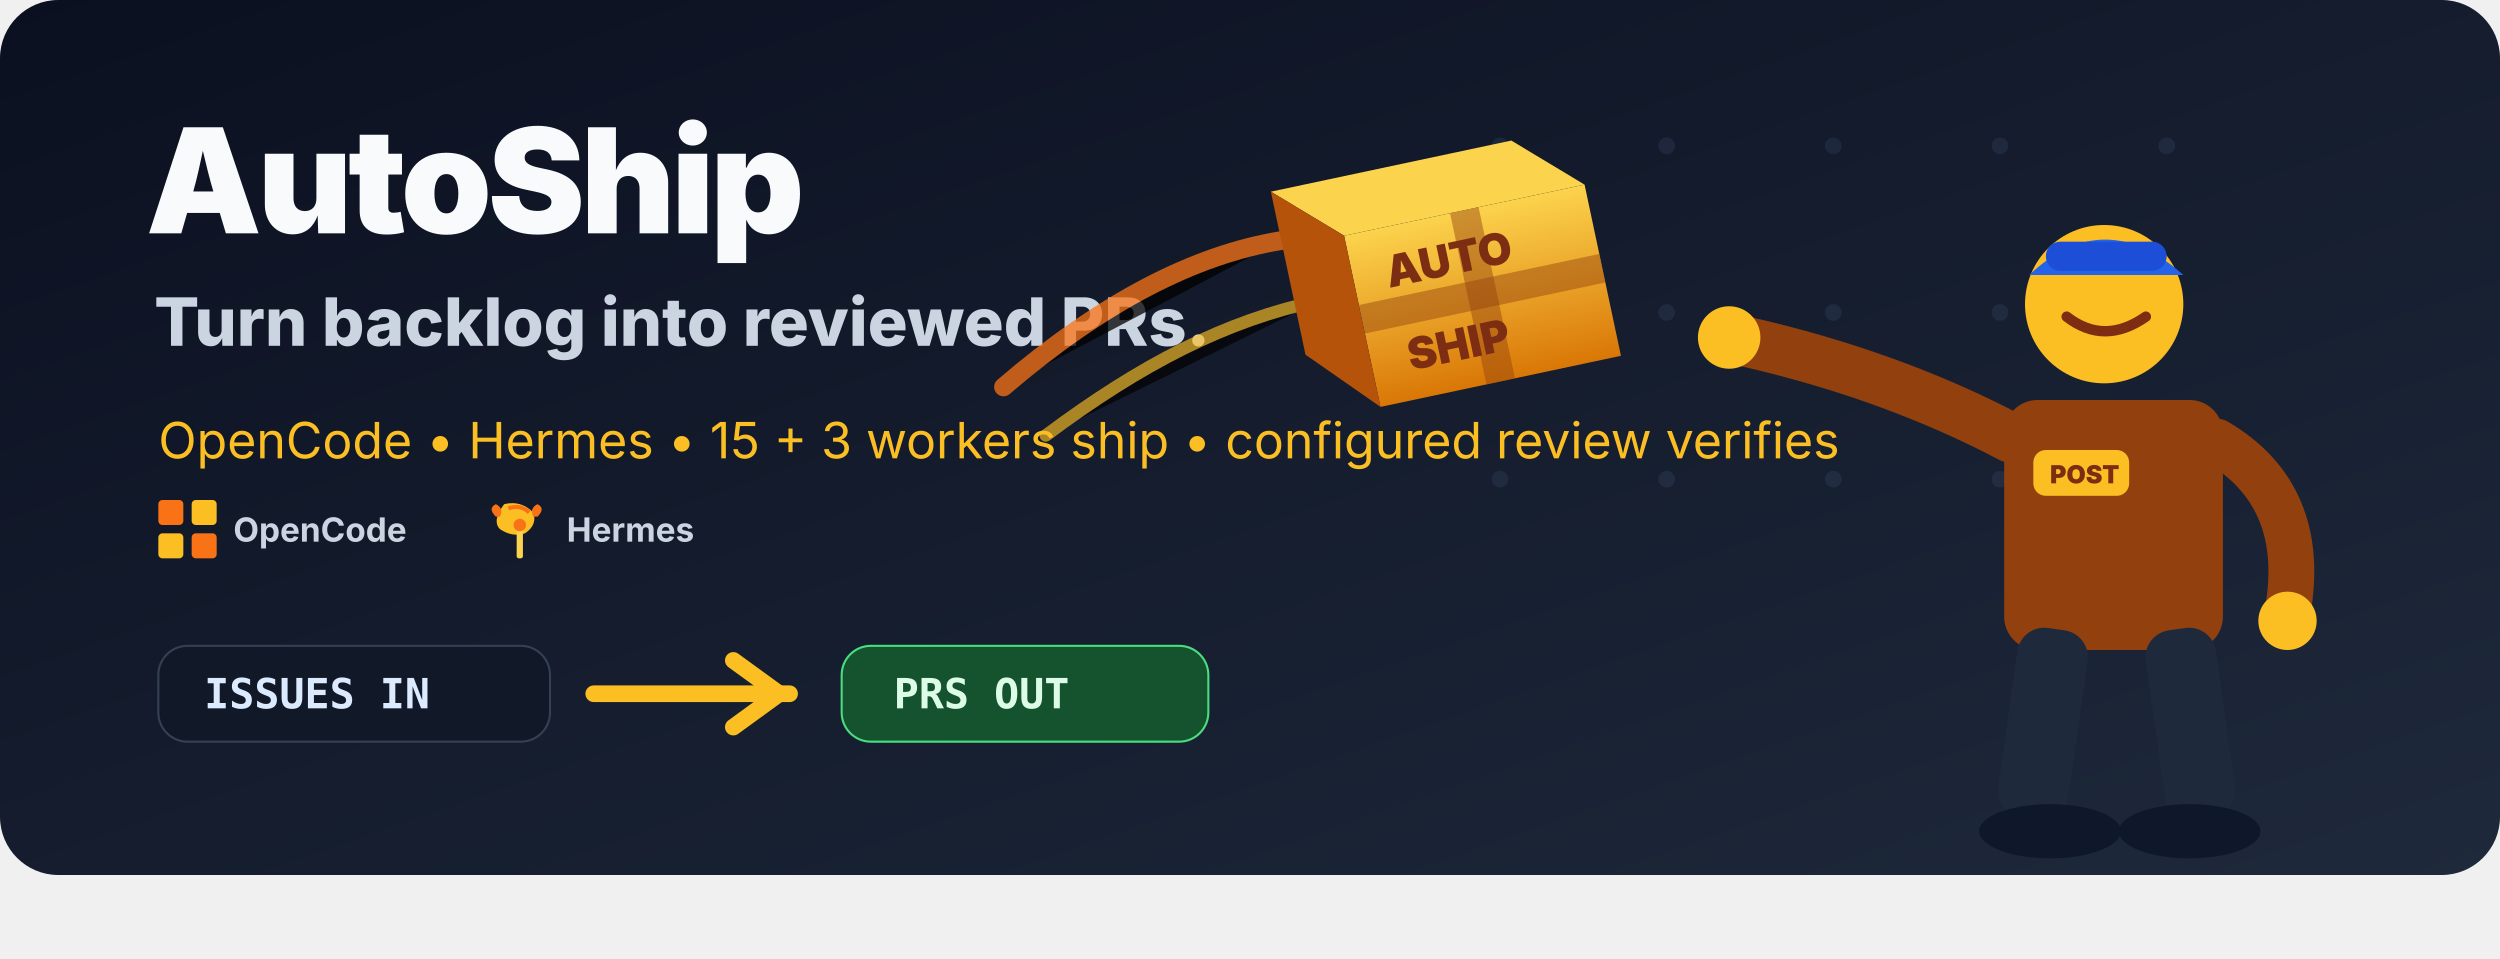
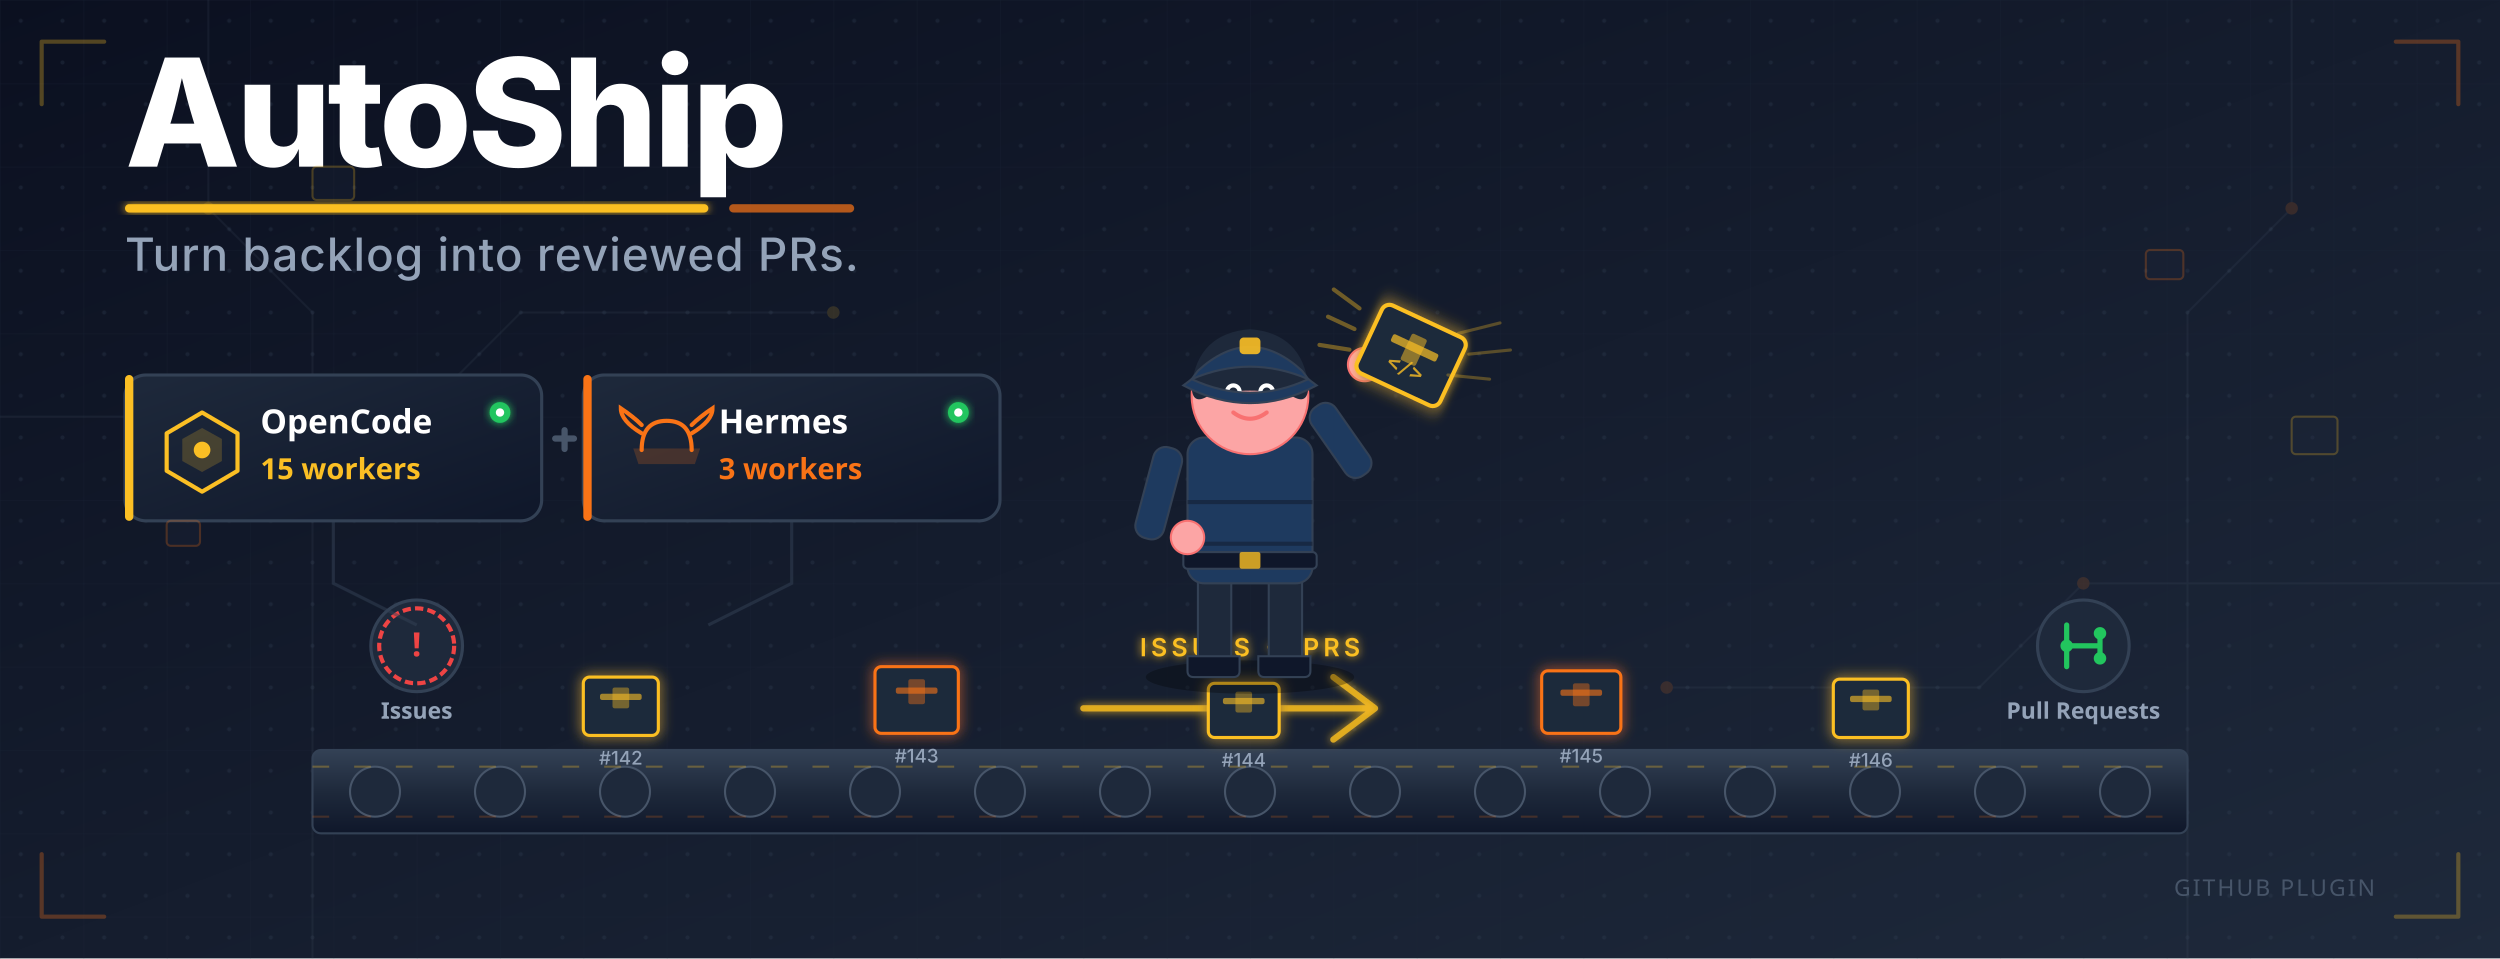
- <svg xmlns="http://www.w3.org/2000/svg" viewBox="0 0 1200 460" width="1200" height="460" role="img" aria-labelledby="title desc">
+ <svg xmlns="http://www.w3.org/2000/svg" viewBox="0 0 1200 460" width="100%" height="100%">
  <defs>
-     <linearGradient id="bg" x1="0" y1="0" x2="1" y2="1">
-       <stop offset="0" stop-color="#0b1020" />
-       <stop offset="1" stop-color="#1e293b" />
+     <linearGradient id="bgGrad" x1="0%" y1="0%" x2="100%" y2="100%">
+       <stop offset="0%" stop-color="#0b1020" />
+       <stop offset="100%" stop-color="#1e293b" />
    </linearGradient>
-     <linearGradient id="gold" x1="0" y1="0" x2="1" y2="1">
-       <stop offset="0" stop-color="#fbbf24" />
-       <stop offset="1" stop-color="#f97316" />
+     <pattern id="grid" width="40" height="40" patternUnits="userSpaceOnUse">
+       <path d="M 40 0 L 0 0 0 40" fill="none" stroke="#1e293b" stroke-width="0.5" opacity="0.4" />
+     </pattern>
+     <pattern id="dots" width="20" height="20" patternUnits="userSpaceOnUse">
+       <circle cx="10" cy="10" r="1" fill="#334155" opacity="0.3" />
+     </pattern>
+     <filter id="glow" x="-50%" y="-50%" width="200%" height="200%">
+       <feGaussianBlur stdDeviation="4" result="blur" />
+       <feMerge>
+         <feMergeNode in="blur" />
+         <feMergeNode in="SourceGraphic" />
+       </feMerge>
+     </filter>
+     <filter id="softGlow" x="-30%" y="-30%" width="160%" height="160%">
+       <feGaussianBlur stdDeviation="2" result="blur" />
+       <feMerge>
+         <feMergeNode in="blur" />
+         <feMergeNode in="SourceGraphic" />
+       </feMerge>
+     </filter>
+     <linearGradient id="badgeGrad" x1="0%" y1="0%" x2="100%" y2="100%">
+       <stop offset="0%" stop-color="#1e293b" />
+       <stop offset="100%" stop-color="#0f172a" />
    </linearGradient>
-     <linearGradient id="box" x1="0" y1="0" x2="0" y2="1">
-       <stop offset="0" stop-color="#fcd34d" />
-       <stop offset="1" stop-color="#d97706" />
+     <linearGradient id="conveyorGrad" x1="0%" y1="0%" x2="0%" y2="100%">
+       <stop offset="0%" stop-color="#334155" />
+       <stop offset="50%" stop-color="#1e293b" />
+       <stop offset="100%" stop-color="#0f172a" />
    </linearGradient>
+     <filter id="pkgGlow" x="-50%" y="-50%" width="200%" height="200%">
+       <feGaussianBlur stdDeviation="3" result="blur" />
+       <feMerge>
+         <feMergeNode in="blur" />
+         <feMergeNode in="SourceGraphic" />
+       </feMerge>
+     </filter>
  </defs>
-   <rect width="1200" height="420" rx="28" fill="url(#bg)" />
-   <g opacity="0.08" fill="#93c5fd">
-     <circle cx="720" cy="70" r="4" />
-     <circle cx="800" cy="70" r="4" />
-     <circle cx="880" cy="70" r="4" />
-     <circle cx="960" cy="70" r="4" />
-     <circle cx="1040" cy="70" r="4" />
-     <circle cx="720" cy="150" r="4" />
-     <circle cx="800" cy="150" r="4" />
-     <circle cx="880" cy="150" r="4" />
-     <circle cx="960" cy="150" r="4" />
-     <circle cx="1040" cy="150" r="4" />
-     <circle cx="720" cy="230" r="4" />
-     <circle cx="800" cy="230" r="4" />
-     <circle cx="880" cy="230" r="4" />
-     <circle cx="960" cy="230" r="4" />
-     <circle cx="1040" cy="230" r="4" />
-   </g>
-   <text x="70" y="112" font-family="Inter, ui-sans-serif, system-ui, -apple-system, Segoe UI, sans-serif" font-size="70" font-weight="900" fill="#f8fafc" letter-spacing="-2">AutoShip</text>
-   <text x="74" y="166" font-family="Inter, ui-sans-serif, system-ui, -apple-system, Segoe UI, sans-serif" font-size="32" font-weight="800" fill="#cbd5e1">Turn backlog into reviewed PRs.</text>
-   <text x="76" y="220" font-family="Inter, ui-sans-serif, system-ui, -apple-system, Segoe UI, sans-serif" font-size="24" fill="#fbbf24">OpenCode • Hermes • 15 + 3 workers ship • configured review verifies</text>
-   <g transform="translate(76, 240)">
-     <g transform="translate(0, 0)">
-       <rect x="0" y="0" width="12" height="12" rx="2" fill="#f97316" />
-       <rect x="16" y="0" width="12" height="12" rx="2" fill="#fbbf24" />
-       <rect x="0" y="16" width="12" height="12" rx="2" fill="#fbbf24" />
-       <rect x="16" y="16" width="12" height="12" rx="2" fill="#f97316" />
-       <text x="36" y="20" font-family="Inter, ui-sans-serif, system-ui" font-size="16" font-weight="700" fill="#cbd5e1">OpenCode</text>
+   <rect width="1200" height="460" fill="url(#bgGrad)" />
+   <rect width="1200" height="460" fill="url(#grid)" />
+   <rect width="1200" height="460" fill="url(#dots)" />
+   <g opacity="0.15" stroke="#475569" stroke-width="1" fill="none">
+     <path d="M 0 200 L 200 200 L 250 150 L 400 150" />
+     <path d="M 1200 280 L 1000 280 L 950 330 L 800 330" />
+     <path d="M 100 0 L 100 100 L 150 150 L 150 460" />
+     <path d="M 1100 0 L 1100 100 L 1050 150 L 1050 460" />
+     <circle cx="200" cy="200" r="3" fill="#fbbf24" stroke="none" />
+     <circle cx="400" cy="150" r="3" fill="#fbbf24" stroke="none" />
+     <circle cx="1000" cy="280" r="3" fill="#f97316" stroke="none" />
+     <circle cx="800" cy="330" r="3" fill="#f97316" stroke="none" />
+     <circle cx="100" cy="100" r="3" fill="#fbbf24" stroke="none" />
+     <circle cx="1100" cy="100" r="3" fill="#f97316" stroke="none" />
+   </g>
+   <g transform="translate(0, 360)">
+     <rect x="150" y="0" width="900" height="40" rx="4" fill="url(#conveyorGrad)" stroke="#334155" stroke-width="1" />
+     <circle cx="180" cy="20" r="12" fill="#1e293b" stroke="#475569" stroke-width="1" />
+     <circle cx="240" cy="20" r="12" fill="#1e293b" stroke="#475569" stroke-width="1" />
+     <circle cx="300" cy="20" r="12" fill="#1e293b" stroke="#475569" stroke-width="1" />
+     <circle cx="360" cy="20" r="12" fill="#1e293b" stroke="#475569" stroke-width="1" />
+     <circle cx="420" cy="20" r="12" fill="#1e293b" stroke="#475569" stroke-width="1" />
+     <circle cx="480" cy="20" r="12" fill="#1e293b" stroke="#475569" stroke-width="1" />
+     <circle cx="540" cy="20" r="12" fill="#1e293b" stroke="#475569" stroke-width="1" />
+     <circle cx="600" cy="20" r="12" fill="#1e293b" stroke="#475569" stroke-width="1" />
+     <circle cx="660" cy="20" r="12" fill="#1e293b" stroke="#475569" stroke-width="1" />
+     <circle cx="720" cy="20" r="12" fill="#1e293b" stroke="#475569" stroke-width="1" />
+     <circle cx="780" cy="20" r="12" fill="#1e293b" stroke="#475569" stroke-width="1" />
+     <circle cx="840" cy="20" r="12" fill="#1e293b" stroke="#475569" stroke-width="1" />
+     <circle cx="900" cy="20" r="12" fill="#1e293b" stroke="#475569" stroke-width="1" />
+     <circle cx="960" cy="20" r="12" fill="#1e293b" stroke="#475569" stroke-width="1" />
+     <circle cx="1020" cy="20" r="12" fill="#1e293b" stroke="#475569" stroke-width="1" />
+     <line x1="150" y1="8" x2="1050" y2="8" stroke="#fbbf24" stroke-width="1" opacity="0.3" stroke-dasharray="8 12" />
+     <line x1="150" y1="32" x2="1050" y2="32" stroke="#f97316" stroke-width="1" opacity="0.2" stroke-dasharray="8 12" />
+   </g>
+   <g transform="translate(600, 340)" filter="url(#softGlow)">
+     <path d="M -80 0 L 60 0 L 40 -15 M 60 0 L 40 15" fill="none" stroke="#fbbf24" stroke-width="3" stroke-linecap="round" stroke-linejoin="round" opacity="0.8" />
+     <text x="0" y="-25" text-anchor="middle" fill="#fbbf24" font-family="system-ui, -apple-system, sans-serif" font-size="12" font-weight="600" letter-spacing="2">ISSUES → PRS</text>
+   </g>
+   <g transform="translate(280, 325)">
+     <rect x="0" y="0" width="36" height="28" rx="3" fill="#1e293b" stroke="#fbbf24" stroke-width="1.5" filter="url(#pkgGlow)" />
+     <rect x="8" y="8" width="20" height="3" rx="1" fill="#fbbf24" opacity="0.6" />
+     <rect x="14" y="5" width="8" height="10" rx="1" fill="#fbbf24" opacity="0.4" />
+     <text x="18" y="42" text-anchor="middle" fill="#94a3b8" font-family="system-ui, -apple-system, sans-serif" font-size="9" font-weight="500">#142</text>
+   </g>
+   <g transform="translate(420, 320)">
+     <rect x="0" y="0" width="40" height="32" rx="3" fill="#1e293b" stroke="#f97316" stroke-width="1.5" filter="url(#pkgGlow)" />
+     <rect x="10" y="10" width="20" height="3" rx="1" fill="#f97316" opacity="0.6" />
+     <rect x="16" y="6" width="8" height="12" rx="1" fill="#f97316" opacity="0.4" />
+     <text x="20" y="46" text-anchor="middle" fill="#94a3b8" font-family="system-ui, -apple-system, sans-serif" font-size="9" font-weight="500">#143</text>
+   </g>
+   <g transform="translate(580, 328)">
+     <rect x="0" y="0" width="34" height="26" rx="3" fill="#1e293b" stroke="#fbbf24" stroke-width="1.5" filter="url(#pkgGlow)" />
+     <rect x="7" y="7" width="20" height="3" rx="1" fill="#fbbf24" opacity="0.6" />
+     <rect x="13" y="4" width="8" height="10" rx="1" fill="#fbbf24" opacity="0.4" />
+     <text x="17" y="40" text-anchor="middle" fill="#94a3b8" font-family="system-ui, -apple-system, sans-serif" font-size="9" font-weight="500">#144</text>
+   </g>
+   <g transform="translate(740, 322)">
+     <rect x="0" y="0" width="38" height="30" rx="3" fill="#1e293b" stroke="#f97316" stroke-width="1.5" filter="url(#pkgGlow)" />
+     <rect x="9" y="9" width="20" height="3" rx="1" fill="#f97316" opacity="0.6" />
+     <rect x="15" y="6" width="8" height="11" rx="1" fill="#f97316" opacity="0.4" />
+     <text x="19" y="44" text-anchor="middle" fill="#94a3b8" font-family="system-ui, -apple-system, sans-serif" font-size="9" font-weight="500">#145</text>
+   </g>
+   <g transform="translate(880, 326)">
+     <rect x="0" y="0" width="36" height="28" rx="3" fill="#1e293b" stroke="#fbbf24" stroke-width="1.5" filter="url(#pkgGlow)" />
+     <rect x="8" y="8" width="20" height="3" rx="1" fill="#fbbf24" opacity="0.6" />
+     <rect x="14" y="5" width="8" height="10" rx="1" fill="#fbbf24" opacity="0.4" />
+     <text x="18" y="42" text-anchor="middle" fill="#94a3b8" font-family="system-ui, -apple-system, sans-serif" font-size="9" font-weight="500">#146</text>
+   </g>
+   <g transform="translate(520, 140)">
+     <ellipse cx="80" cy="185" rx="50" ry="8" fill="#000" opacity="0.3" />
+     <rect x="55" y="130" width="16" height="50" rx="4" fill="#1e293b" stroke="#334155" stroke-width="1" />
+     <rect x="89" y="130" width="16" height="50" rx="4" fill="#1e293b" stroke="#334155" stroke-width="1" />
+     <path d="M 50 175 L 75 175 L 75 182 Q 75 185 72 185 L 53 185 Q 50 185 50 182 Z" fill="#0f172a" stroke="#334155" stroke-width="1" />
+     <path d="M 84 175 L 109 175 L 109 182 Q 109 185 106 185 L 87 185 Q 84 185 84 182 Z" fill="#0f172a" stroke="#334155" stroke-width="1" />
+     <rect x="50" y="70" width="60" height="70" rx="8" fill="#1e3a5f" stroke="#334155" stroke-width="1" />
+     <rect x="50" y="100" width="60" height="2" fill="#0f172a" opacity="0.5" />
+     <rect x="50" y="120" width="60" height="2" fill="#0f172a" opacity="0.5" />
+     <rect x="48" y="125" width="64" height="8" rx="2" fill="#0f172a" stroke="#334155" stroke-width="1" />
+     <rect x="75" y="125" width="10" height="8" rx="1" fill="#fbbf24" opacity="0.8" />
+     <rect x="35" y="75" width="14" height="45" rx="6" fill="#1e3a5f" stroke="#334155" stroke-width="1" transform="rotate(15 42 75)" />
+     <rect x="105" y="55" width="14" height="40" rx="6" fill="#1e3a5f" stroke="#334155" stroke-width="1" transform="rotate(-35 112 55)" />
+     <circle cx="50" cy="118" r="8" fill="#fca5a5" stroke="#f87171" stroke-width="1" />
+     <circle cx="135" cy="35" r="8" fill="#fca5a5" stroke="#f87171" stroke-width="1" />
+     <circle cx="80" cy="50" r="28" fill="#fca5a5" stroke="#f87171" stroke-width="1" />
+     <path d="M 52 45 Q 55 20 80 18 Q 105 20 108 45 Q 108 55 100 50 Q 80 45 60 50 Q 52 55 52 45" fill="#1e293b" />
+     <circle cx="72" cy="48" r="4" fill="#fff" />
+     <circle cx="72" cy="48" r="2" fill="#1e293b" />
+     <circle cx="88" cy="48" r="4" fill="#fff" />
+     <circle cx="88" cy="48" r="2" fill="#1e293b" />
+     <path d="M 72 58 Q 80 64 88 58" fill="none" stroke="#f87171" stroke-width="2" stroke-linecap="round" />
+     <path d="M 55 38 Q 80 15 105 38 L 108 42 Q 80 30 52 42 Z" fill="#1e3a5f" stroke="#334155" stroke-width="1" />
+     <rect x="75" y="22" width="10" height="8" rx="2" fill="#fbbf24" opacity="0.9" />
+     <path d="M 52 42 Q 80 55 108 42 L 112 45 Q 80 62 48 45 Z" fill="#1e3a5f" stroke="#334155" stroke-width="1" />
+     <g transform="translate(145, 5) rotate(25)">
+       <rect x="0" y="0" width="44" height="36" rx="4" fill="#1e293b" stroke="#fbbf24" stroke-width="2" filter="url(#pkgGlow)" />
+       <rect x="10" y="12" width="24" height="4" rx="1" fill="#fbbf24" opacity="0.7" />
+       <rect x="18" y="8" width="8" height="14" rx="1" fill="#fbbf24" opacity="0.5" />
+       <text x="22" y="28" text-anchor="middle" fill="#fbbf24" font-family="monospace" font-size="10" font-weight="700" opacity="0.8">&lt;/&gt;</text>
+       <path d="M -10 8 L -25 5 M -8 18 L -22 18 M -6 28 L -20 32" stroke="#fbbf24" stroke-width="2" stroke-linecap="round" opacity="0.4" />
    </g>
-     <g transform="translate(160, 0)">
-       <path d="M6 2 Q14 0 20 6 Q22 12 16 16 Q10 18 4 14 Q0 10 6 2" fill="#fbbf24" />
-       <path d="M8 4 Q14 2 18 6" stroke="#f97316" stroke-width="2" fill="none" />
-       <path d="M2 8 Q-2 4 2 2 Q6 4 4 8" fill="#f97316" />
-       <path d="M22 8 Q26 4 22 2 Q18 4 20 8" fill="#f97316" />
-       <rect x="12" y="14" width="3" height="14" rx="1" fill="#fcd34d" />
-       <circle cx="13.5" cy="12" r="3" fill="#f97316" />
-       <text x="36" y="20" font-family="Inter, ui-sans-serif, system-ui" font-size="16" font-weight="700" fill="#cbd5e1">Hermes</text>
+   </g>
+   <g transform="translate(60, 80)">
+     <text x="0" y="0" fill="#fff" font-family="system-ui, -apple-system, BlinkMacSystemFont, 'Segoe UI', sans-serif" font-size="72" font-weight="800" letter-spacing="-2">AutoShip</text>
+     <rect x="0" y="18" width="280" height="4" rx="2" fill="#fbbf24" filter="url(#softGlow)" />
+     <rect x="290" y="18" width="60" height="4" rx="2" fill="#f97316" opacity="0.7" />
+   </g>
+   <g transform="translate(60, 130)">
+     <text x="0" y="0" fill="#94a3b8" font-family="system-ui, -apple-system, sans-serif" font-size="22" font-weight="500" letter-spacing="0.5">Turn backlog into reviewed PRs.</text>
+   </g>
+   <g transform="translate(60, 180)">
+     <rect x="0" y="0" width="200" height="70" rx="10" fill="url(#badgeGrad)" stroke="#334155" stroke-width="1.5" />
+     <rect x="0" y="0" width="4" height="70" rx="2" fill="#fbbf24" />
+     <g transform="translate(20, 18)">
+       <polygon points="17,0 34,10 34,28 17,38 0,28 0,10" fill="none" stroke="#fbbf24" stroke-width="2" stroke-linejoin="round" />
+       <polygon points="17,8 26,13 26,23 17,28 8,23 8,13" fill="#fbbf24" opacity="0.2" stroke="#fbbf24" stroke-width="1" />
+       <circle cx="17" cy="18" r="4" fill="#fbbf24" />
    </g>
-   </g>
-   <g font-family="ui-monospace, SFMono-Regular, Menlo, monospace" font-size="20" font-weight="700">
-     <rect x="76" y="310" width="188" height="46" rx="14" fill="#111827" stroke="#334155" />
-     <text x="98" y="340" fill="#dbeafe">ISSUES IN</text>
-     <path d="M285 333h94" stroke="#fbbf24" stroke-width="8" stroke-linecap="round" />
-     <path d="M374 333l-22-16m22 16-22 16" stroke="#fbbf24" stroke-width="8" stroke-linecap="round" stroke-linejoin="round" />
-     <rect x="404" y="310" width="176" height="46" rx="14" fill="#14532d" stroke="#4ade80" />
-     <text x="429" y="340" fill="#dcfce7">PRS OUT</text>
-   </g>
-   <g transform="translate(610 92) rotate(-12)">
-     <path d="M-145 65 C-90 35 -42 22 0 24" stroke="#f97316" stroke-width="9" stroke-linecap="round" opacity="0.75" />
-     <path d="M-130 92 C-78 68 -34 56 12 56" stroke="#fbbf24" stroke-width="6" stroke-linecap="round" opacity="0.65" />
-     <polygon points="0,0 118,0 148,28 30,28" fill="#fcd34d" />
-     <polygon points="30,28 148,28 148,112 30,112" fill="url(#box)" />
-     <polygon points="0,0 30,28 30,112 0,80" fill="#b45309" />
-     <rect x="82" y="28" width="14" height="84" fill="#92400e" opacity="0.45" />
-     <rect x="30" y="62" width="118" height="14" fill="#92400e" opacity="0.45" />
-     <text x="46" y="57" font-family="Inter, ui-sans-serif, system-ui" font-size="21" font-weight="900" fill="#7c2d12">AUTO</text>
-     <text x="48" y="98" font-family="Inter, ui-sans-serif, system-ui" font-size="21" font-weight="900" fill="#7c2d12">SHIP</text>
-   </g>
-   <g transform="translate(880 88)">
-     <circle cx="130" cy="58" r="38" fill="#fbbf24" />
-     <path d="M94 44 Q130 10 168 44" fill="#2563eb" />
-     <rect x="102" y="28" width="58" height="14" rx="7" fill="#1d4ed8" />
-     <path d="M112 64 Q130 78 150 64" stroke="#7c2d12" stroke-width="5" fill="none" stroke-linecap="round" />
-     <rect x="82" y="104" width="105" height="120" rx="16" fill="#92400e" />
-     <rect x="96" y="128" width="46" height="22" rx="6" fill="#fbbf24" />
-     <text x="104" y="144" font-family="Inter, ui-sans-serif" font-size="12" font-weight="900" fill="#7c2d12">POST</text>
-     <path d="M85 122 Q28 92 -42 76" stroke="#92400e" stroke-width="24" fill="none" stroke-linecap="round" />
-     <circle cx="-50" cy="74" r="15" fill="#fbbf24" />
-     <path d="M184 124 Q228 150 218 206" stroke="#92400e" stroke-width="22" fill="none" stroke-linecap="round" />
-     <circle cx="218" cy="210" r="14" fill="#fbbf24" />
-     <rect x="90" y="214" width="34" height="92" rx="13" fill="#1e293b" transform="rotate(8 107 214)" />
-     <rect x="148" y="214" width="34" height="92" rx="13" fill="#1e293b" transform="rotate(-8 165 214)" />
-     <ellipse cx="104" cy="311" rx="34" ry="13" fill="#0f172a" />
-     <ellipse cx="171" cy="311" rx="34" ry="13" fill="#0f172a" />
+     <text x="65" y="28" fill="#fff" font-family="system-ui, sans-serif" font-size="16" font-weight="700">OpenCode</text>
+     <text x="65" y="50" fill="#fbbf24" font-family="system-ui, sans-serif" font-size="14" font-weight="600">15 workers</text>
+     <circle cx="180" cy="18" r="5" fill="#22c55e" filter="url(#softGlow)" />
+     <circle cx="180" cy="18" r="2" fill="#fff" />
+   </g>
+   <g transform="translate(280, 180)">
+     <rect x="0" y="0" width="200" height="70" rx="10" fill="url(#badgeGrad)" stroke="#334155" stroke-width="1.5" />
+     <rect x="0" y="0" width="4" height="70" rx="2" fill="#f97316" />
+     <g transform="translate(20, 14)">
+       <path d="M 8 22 Q 8 8 20 8 Q 32 8 32 22" fill="none" stroke="#f97316" stroke-width="2" stroke-linecap="round" />
+       <path d="M 5 22 L 35 22 L 33 28 L 7 28 Z" fill="#f97316" opacity="0.2" stroke="#f97316" stroke-width="1.5" />
+       <path d="M 8 14 Q -2 8 -2 2 Q 4 6 8 10" fill="none" stroke="#f97316" stroke-width="2" stroke-linecap="round" />
+       <path d="M 32 14 Q 42 8 42 2 Q 36 6 32 10" fill="none" stroke="#f97316" stroke-width="2" stroke-linecap="round" />
+       <line x1="2" y1="5" x2="6" y2="8" stroke="#f97316" stroke-width="1.5" stroke-linecap="round" />
+       <line x1="38" y1="5" x2="34" y2="8" stroke="#f97316" stroke-width="1.5" stroke-linecap="round" />
+     </g>
+     <text x="65" y="28" fill="#fff" font-family="system-ui, sans-serif" font-size="16" font-weight="700">Hermes</text>
+     <text x="65" y="50" fill="#f97316" font-family="system-ui, sans-serif" font-size="14" font-weight="600">3 workers</text>
+     <circle cx="180" cy="18" r="5" fill="#22c55e" filter="url(#softGlow)" />
+     <circle cx="180" cy="18" r="2" fill="#fff" />
+   </g>
+   <g transform="translate(265, 215)">
+     <rect x="0" y="-6" width="12" height="3" rx="1.5" fill="#475569" />
+     <rect x="4.5" y="-10" width="3" height="12" rx="1.5" fill="#475569" />
+   </g>
+   <g transform="translate(180, 290)">
+     <circle cx="20" cy="20" r="22" fill="#1e293b" stroke="#334155" stroke-width="1.5" />
+     <circle cx="20" cy="20" r="18" fill="none" stroke="#ef4444" stroke-width="2" stroke-dasharray="4 2" />
+     <text x="20" y="25" text-anchor="middle" fill="#ef4444" font-family="system-ui, sans-serif" font-size="16" font-weight="700">!</text>
+     <text x="20" y="55" text-anchor="middle" fill="#94a3b8" font-family="system-ui, sans-serif" font-size="11" font-weight="600">Issues</text>
+   </g>
+   <g transform="translate(980, 290)">
+     <circle cx="20" cy="20" r="22" fill="#1e293b" stroke="#334155" stroke-width="1.5" />
+     <path d="M 12 10 L 12 30 M 12 20 L 28 20 M 28 14 L 28 26" fill="none" stroke="#22c55e" stroke-width="2.5" stroke-linecap="round" stroke-linejoin="round" />
+     <circle cx="12" cy="20" r="3" fill="#22c55e" />
+     <circle cx="28" cy="14" r="3" fill="#22c55e" />
+     <circle cx="28" cy="26" r="3" fill="#22c55e" />
+     <text x="20" y="55" text-anchor="middle" fill="#94a3b8" font-family="system-ui, sans-serif" font-size="11" font-weight="600">Pull Requests</text>
+   </g>
+   <g stroke="#334155" stroke-width="1.5" fill="none" opacity="0.5">
+     <path d="M 160 250 L 160 280 L 200 300" />
+     <path d="M 380 250 L 380 280 L 340 300" />
+   </g>
+   <g opacity="0.3">
+     <path d="M 20 20 L 20 50 M 20 20 L 50 20" stroke="#fbbf24" stroke-width="2" fill="none" stroke-linecap="round" />
+     <path d="M 1180 20 L 1180 50 M 1180 20 L 1150 20" stroke="#f97316" stroke-width="2" fill="none" stroke-linecap="round" />
+     <path d="M 20 440 L 20 410 M 20 440 L 50 440" stroke="#f97316" stroke-width="2" fill="none" stroke-linecap="round" />
+     <path d="M 1180 440 L 1180 410 M 1180 440 L 1150 440" stroke="#fbbf24" stroke-width="2" fill="none" stroke-linecap="round" />
+   </g>
+   <g opacity="0.25">
+     <rect x="150" y="80" width="20" height="16" rx="2" fill="#1e293b" stroke="#fbbf24" stroke-width="1" />
+     <rect x="1030" y="120" width="18" height="14" rx="2" fill="#1e293b" stroke="#f97316" stroke-width="1" />
+     <rect x="1100" y="200" width="22" height="18" rx="2" fill="#1e293b" stroke="#fbbf24" stroke-width="1" />
+     <rect x="80" y="250" width="16" height="12" rx="2" fill="#1e293b" stroke="#f97316" stroke-width="1" />
+   </g>
+   <g opacity="0.3" stroke="#fbbf24" stroke-width="1.5" stroke-linecap="round">
+     <line x1="700" y1="160" x2="720" y2="155" />
+     <line x1="705" y1="170" x2="725" y2="168" />
+     <line x1="695" y1="180" x2="715" y2="182" />
+   </g>
+   <g transform="translate(1140, 430)">
+     <text x="0" y="0" text-anchor="end" fill="#475569" font-family="system-ui, sans-serif" font-size="11" font-weight="500" letter-spacing="1">GITHUB PLUGIN</text>
  </g>
</svg>
